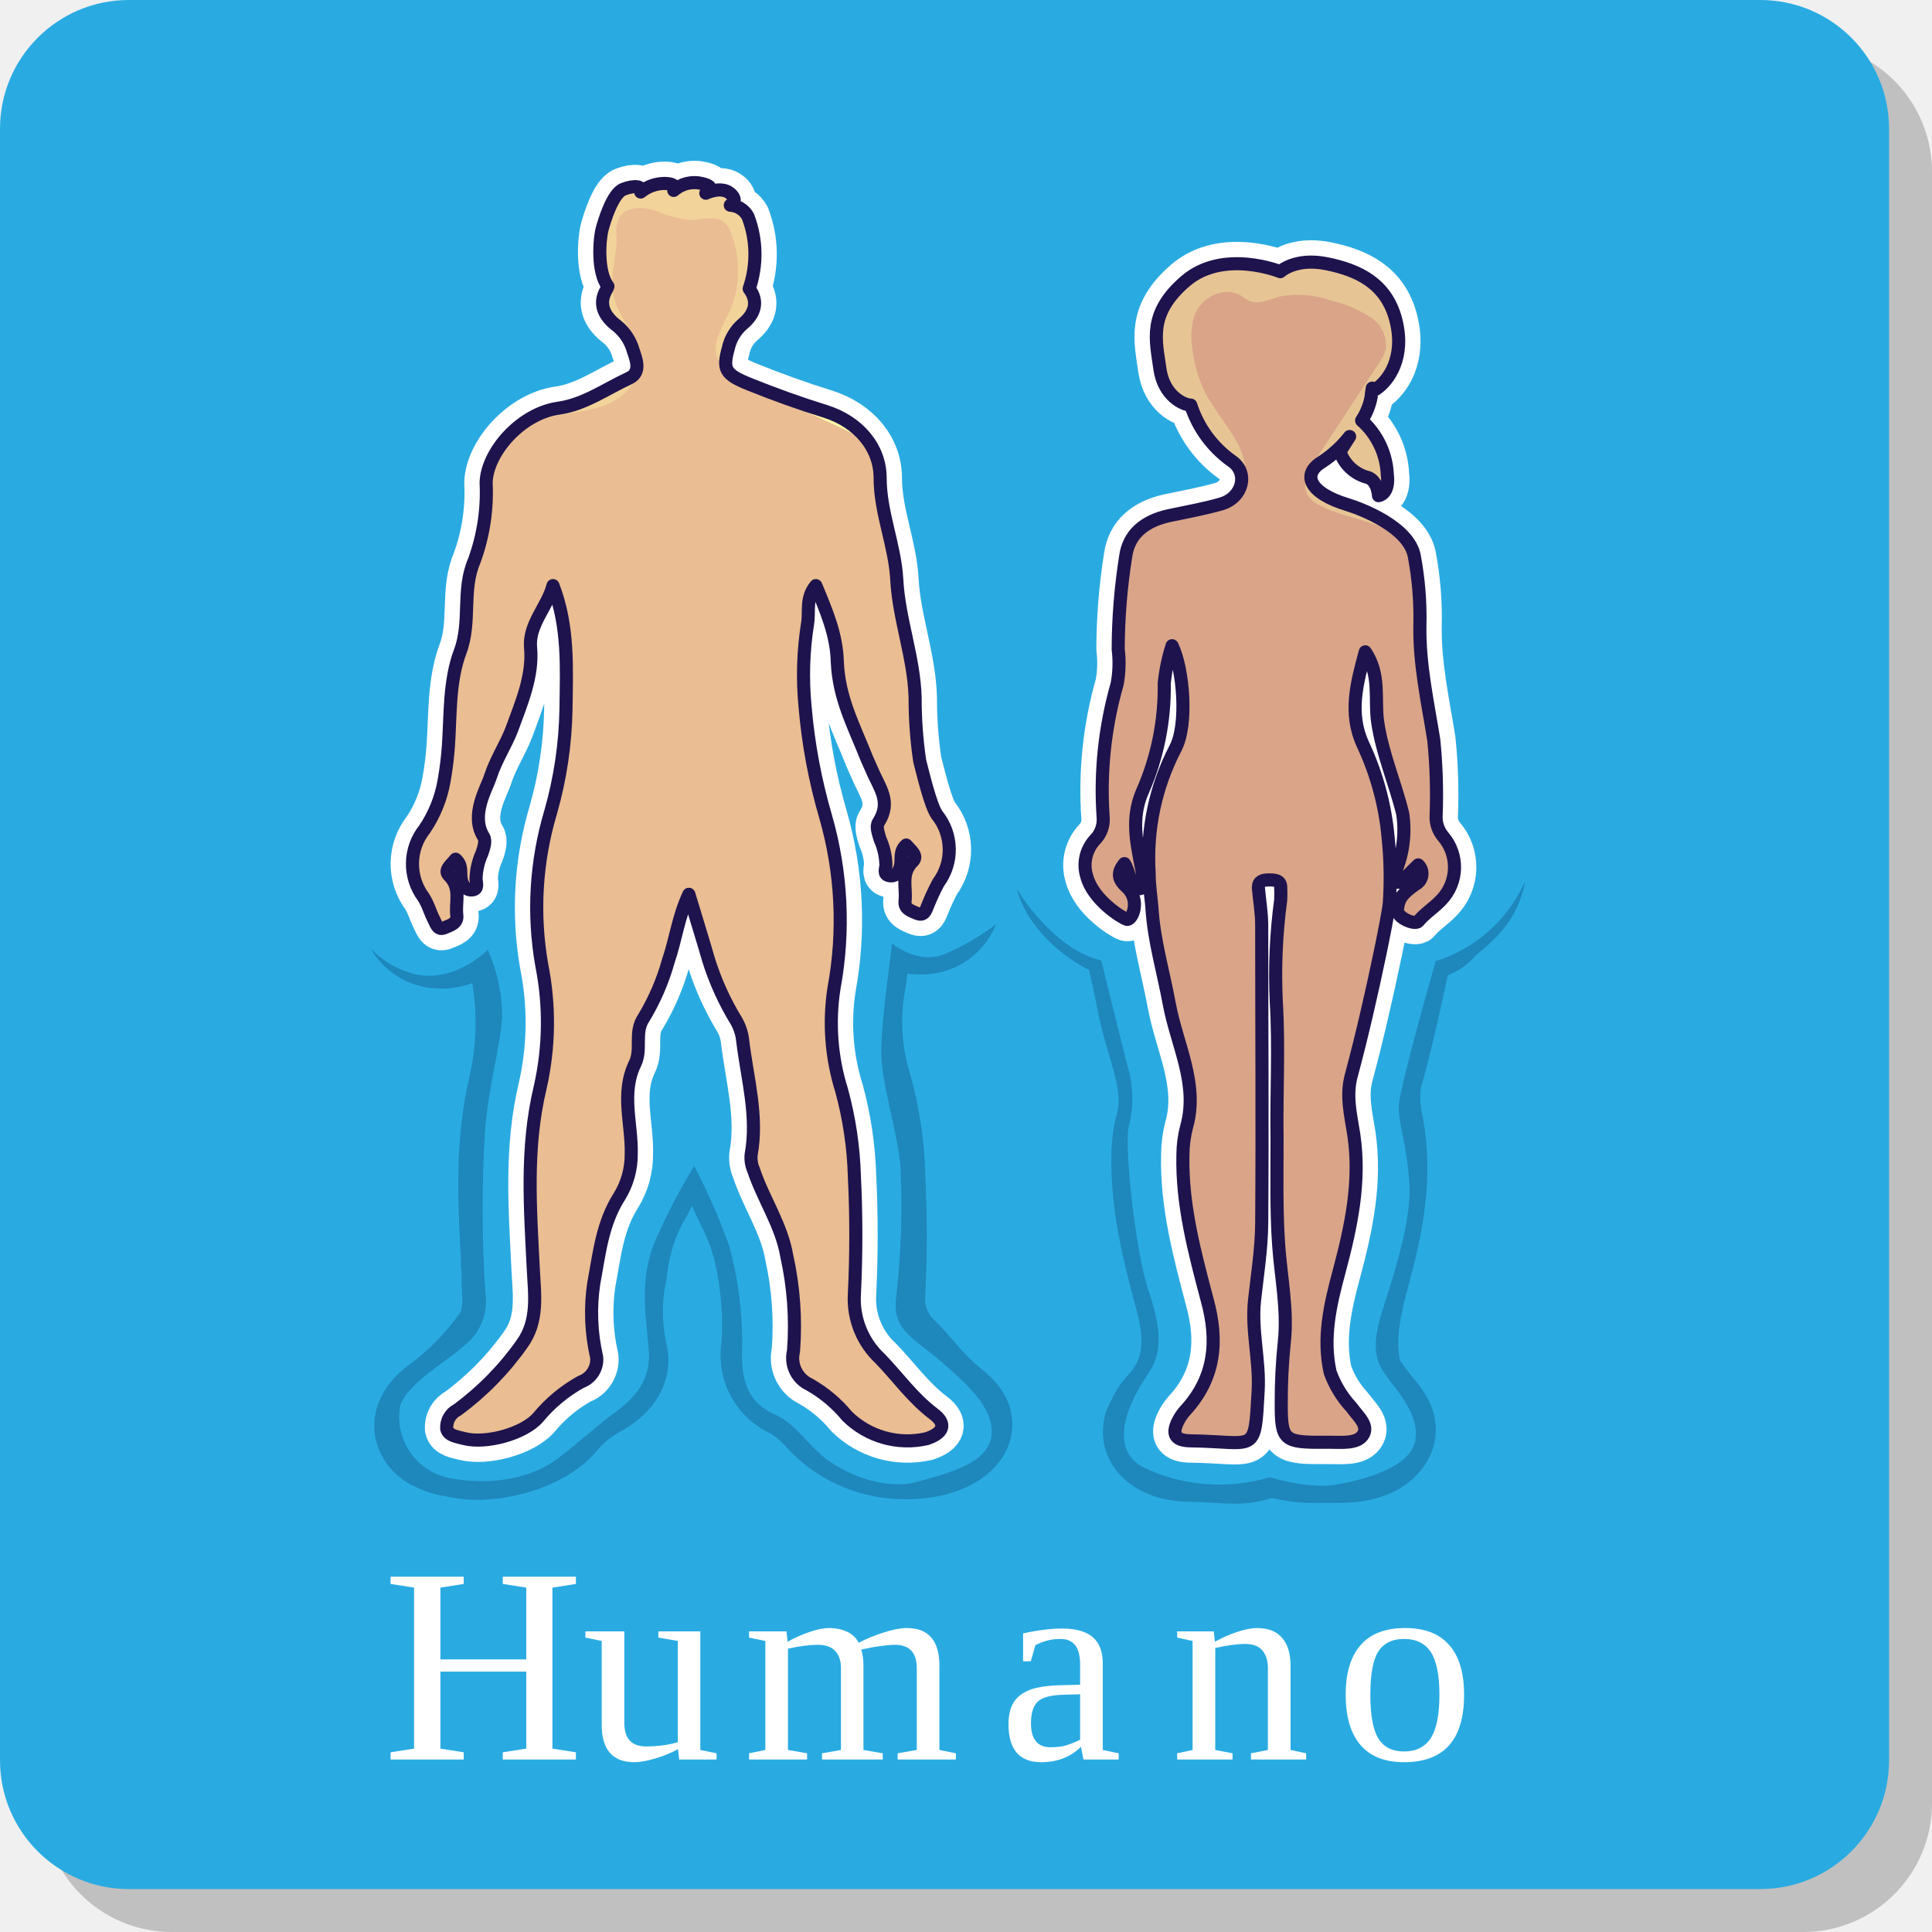
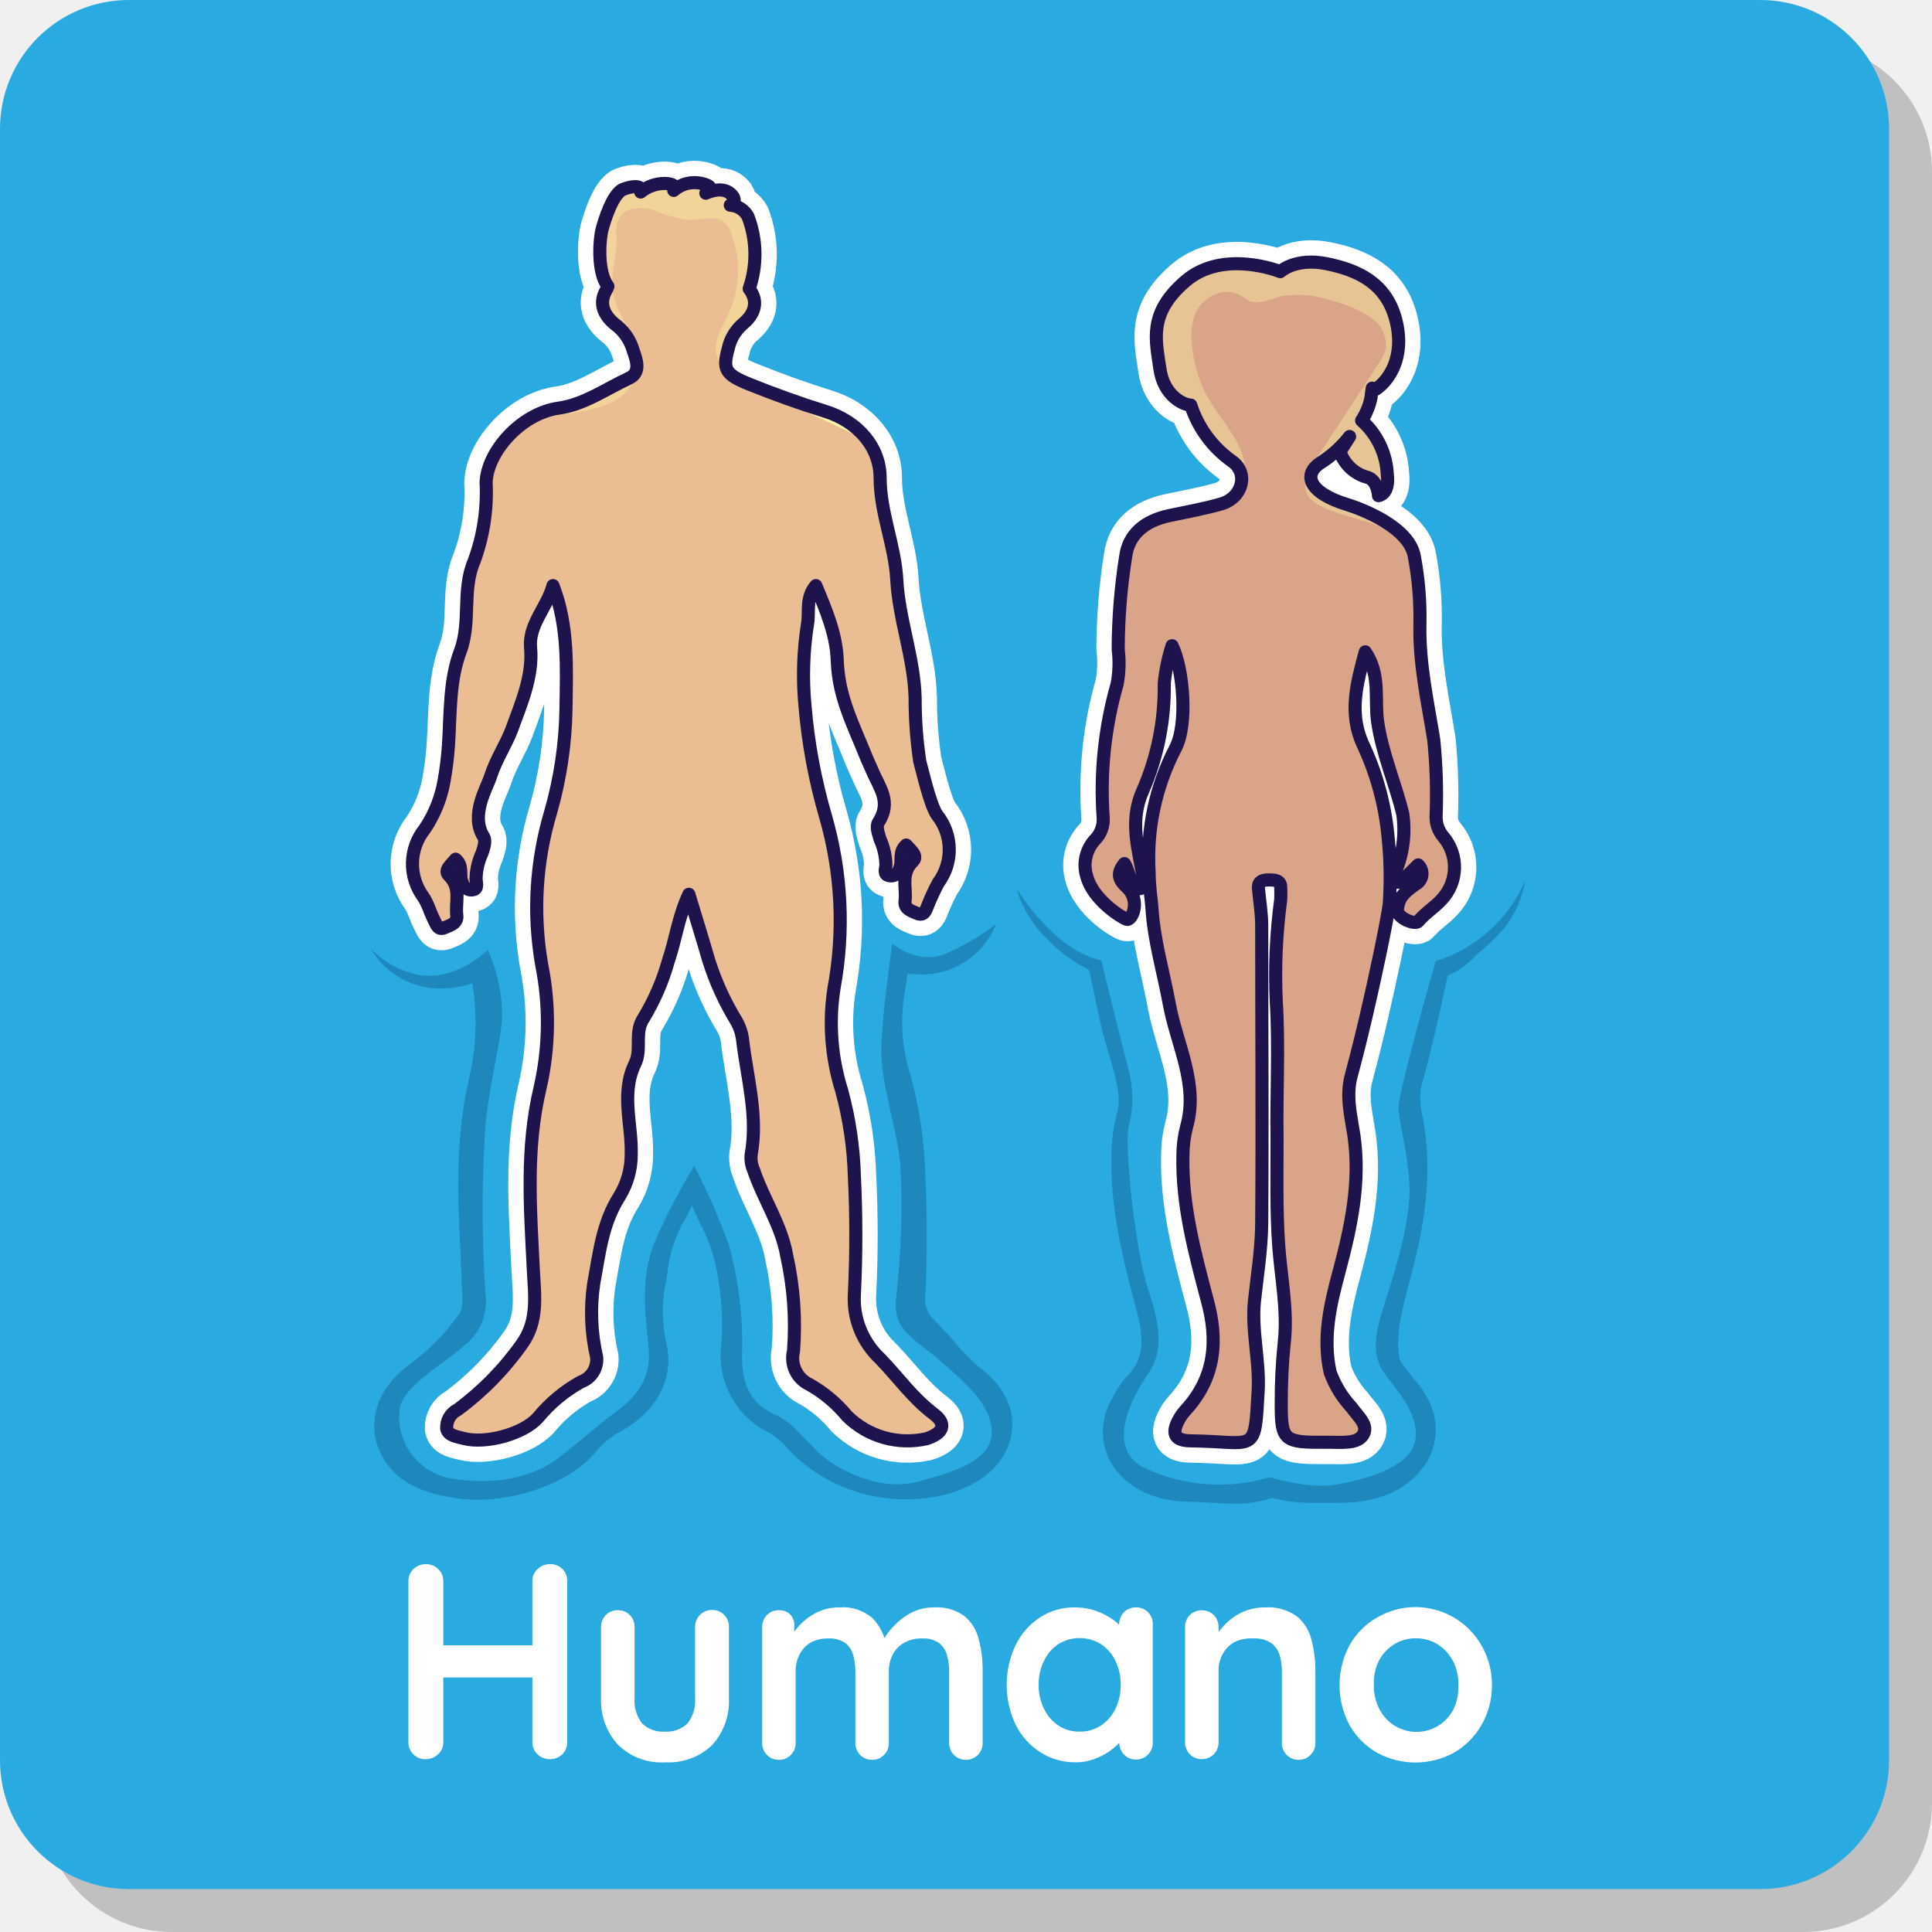
<svg xmlns="http://www.w3.org/2000/svg" viewBox="0 0 180 180">
  <defs>
-     <style>.cls-1{isolation:isolate;}.cls-2{opacity:0.2;mix-blend-mode:multiply;}.cls-3{fill:#29abe2;}.cls-4,.cls-8{fill:none;stroke-linecap:round;stroke-linejoin:round;}.cls-4{stroke:#fff;stroke-width:4.07px;}.cls-5{fill:#d9a488;}.cls-6{opacity:0.38;}.cls-7{fill:#fff8a7;}.cls-8{stroke:#1e134d;stroke-width:1.22px;}.cls-9{fill:#eabd92;}.cls-10{fill:#002451;opacity:0.27;}.cls-11{font-size:26px;fill:#fff;}.cls-12{letter-spacing:-0.01em;}.cls-13{letter-spacing:-0.01em;}.cls-14{letter-spacing:-0.01em;}.cls-15{letter-spacing:-0.01em;}.cls-16{letter-spacing:-0.01em;}</style>
+     <style>.cls-1{isolation:isolate;}.cls-2{opacity:0.2;mix-blend-mode:multiply;}.cls-3{fill:#29abe2;}.cls-4,.cls-8{fill:none;stroke-linecap:round;stroke-linejoin:round;}.cls-4{stroke:#fff;stroke-width:4.07px;}.cls-5{fill:#d9a488;}.cls-6{opacity:0.38;}.cls-7{fill:#fff8a7;}.cls-8{stroke:#1e134d;stroke-width:1.22px;}.cls-9{fill:#eabd92;}.cls-10{fill:#002451;opacity:0.27;}.cls-11{fill:#fff;}</style>
  </defs>
  <g class="cls-1">
    <g id="Capa_2" data-name="Capa 2">
      <g id="Layer_1" data-name="Layer 1">
        <g class="cls-2">
          <rect x="4" y="4" width="176" height="176" rx="12" />
        </g>
        <rect class="cls-3" width="176" height="176" rx="12" />
        <path class="cls-4" d="M134.46,77.94A2.77,2.77,0,0,1,133.8,76a50.67,50.67,0,0,0-.22-7.07c-.57-3.55-1.36-7.06-1.29-10.69a30.79,30.79,0,0,0-.53-6.46c-.53-2.69-4.9-4.36-6.21-4.76-3.61-1.09-4.3-2.85-2.36-4a10.71,10.71,0,0,0,2.55-2.35l-.9,1.41a3.72,3.72,0,0,0,2.65,2.42c.88.35.94,1.68.94,1.68s1.06-.1.82-2a7.13,7.13,0,0,0-2.39-5,6,6,0,0,0,.89-2.22c0-.24.07-.51.1-.8l.34.1c1.22-.82,2.74-3,1.86-6.44s-3.53-4.66-6.45-5.25-4.32.74-4.32.74-5.3-2.15-8.83.88-2.74,5.55-2.39,8.14,2.25,3.41,2.88,3.41h0a10.25,10.25,0,0,0,3.79,5.19c1.63,1.09,1.07,3.39-.89,4-1.59.47-3.27.76-4.91,1.11-2.36.51-3.77,1.78-4.05,3.78a56.11,56.11,0,0,0-.7,8.67,10.61,10.61,0,0,1-.1,3.24,36,36,0,0,0-1.3,12.45,2.64,2.64,0,0,1-.71,2,3.49,3.49,0,0,0-.82,3.47c.58,2.18,3.23,3.84,3.72,4s1.35-1.77,0-3c-.78-.71-.93-1.3-.21-2.19.53.87.44,1.91,1.38,2.32.34.15.41-.79.41-.79-.44-2.79-1.39-5.4-.08-8.32a24.08,24.08,0,0,0,2-10,17,17,0,0,1,.73-3.51c1.06,2.18,1.48,7.36.31,9.56a22.15,22.15,0,0,0-2.45,11.56c0,1.33.24,2.79.26,3.26.18,3.06,1.07,6,1.62,9,.7,3.8,2.75,7.46,1.61,11.45a10.6,10.6,0,0,0-.34,2.63c-.11,4.61,1.09,9.06,2.27,13.53,1,3.65.82,7.19-2.1,10.32a4.57,4.57,0,0,0-.66,1c-.56,1.17-.22,1.76,1.24,1.77,6.1.08,5.93,1.35,6.26-4.67.16-2.8-.64-5.58-.34-8.4.26-2.39.65-4.79.67-7.19.07-9.25,0-18.5,0-27.76,0-1.17-.21-2.35-.31-3.52,0-.62.43-.72,1-.72s1.08.05,1.08.68a11.62,11.62,0,0,1,0,1.18,52.4,52.4,0,0,0-.41,9.54c.26,4.23,0,8.48.07,12.72,0,3.3-.08,6.61.15,9.9.21,3,.85,6,.53,9a52.74,52.74,0,0,0-.29,5.88c0,3.32.27,3.53,4.09,3.49h.36c1.11,0,2.54.16,3.11-.6.7-.92-.42-1.81-1-2.64a9.6,9.6,0,0,1-2-3.27c-.72-3.22,0-6.32.85-9.46,1.11-4.16,2-8.35,1.35-12.69-.28-1.82-.76-3.64-.22-5.56,1-3.73,1.86-7.5,2.65-11.27.33-1.57.82-4.07.88-4.72a35.91,35.91,0,0,0-.11-6.11A25.94,25.94,0,0,0,127,69.4c-1.37-2.93-.59-5.76.2-8.67,1.45,2.16.85,4.38,1.15,6.51.42,2.94,1.64,5.71,2.34,8.58a10.15,10.15,0,0,1-.77,5.61c-.34.41.22,1.17.84.52.29-.31.6-.61,1.37-1.37a1.12,1.12,0,0,1-.27,1.82c-1.15.83-1.54,1.24-1.67,2.33-.08.79,1.66,1.47,1.95,1.11.59-.73,1.48-1.28,2.15-2A4.4,4.4,0,0,0,134.46,77.94Z" />
        <path class="cls-5" d="M134.46,77.94A2.77,2.77,0,0,1,133.8,76a50.67,50.67,0,0,0-.22-7.07c-.57-3.55-1.36-7.06-1.29-10.69a30.79,30.79,0,0,0-.53-6.46c-.53-2.69-4.9-4.36-6.21-4.76-3.61-1.09-4.3-2.85-2.36-4a10.71,10.71,0,0,0,2.55-2.35l-.9,1.41a3.72,3.72,0,0,0,2.65,2.42c.88.35.94,1.68.94,1.68s1.06-.1.82-2a7.13,7.13,0,0,0-2.39-5,6,6,0,0,0,.89-2.22c0-.24.07-.51.1-.8l.34.1c1.22-.82,2.74-3,1.86-6.44s-3.53-4.66-6.45-5.25-4.32.74-4.32.74-5.3-2.15-8.83.88-2.74,5.55-2.39,8.14,2.25,3.41,2.88,3.41h0a10.25,10.25,0,0,0,3.79,5.19c1.63,1.09,1.07,3.39-.89,4-1.59.47-3.27.76-4.91,1.11-2.36.51-3.77,1.78-4.05,3.78a56.11,56.11,0,0,0-.7,8.67,10.61,10.61,0,0,1-.1,3.24,36,36,0,0,0-1.3,12.45,2.64,2.64,0,0,1-.71,2,3.49,3.49,0,0,0-.82,3.47c.58,2.18,3.23,3.84,3.72,4s1.35-1.77,0-3c-.78-.71-.93-1.3-.21-2.19.53.87.44,1.91,1.38,2.32.34.15.41-.79.41-.79-.44-2.79-1.39-5.4-.08-8.32a24.08,24.08,0,0,0,2-10,17,17,0,0,1,.73-3.51c1.06,2.18,1.48,7.36.31,9.56a22.15,22.15,0,0,0-2.45,11.56c0,1.33.24,2.79.26,3.26.18,3.06,1.07,6,1.62,9,.7,3.8,2.75,7.46,1.61,11.45a10.6,10.6,0,0,0-.34,2.63c-.11,4.61,1.09,9.06,2.27,13.53,1,3.65.82,7.19-2.1,10.32a4.57,4.57,0,0,0-.66,1c-.56,1.17-.22,1.76,1.24,1.77,6.1.08,5.93,1.35,6.26-4.67.16-2.8-.64-5.58-.34-8.4.26-2.39.65-4.79.67-7.19.07-9.25,0-18.5,0-27.76,0-1.17-.21-2.35-.31-3.52,0-.62.43-.72,1-.72s1.08.05,1.08.68a11.62,11.62,0,0,1,0,1.18,52.4,52.4,0,0,0-.41,9.54c.26,4.23,0,8.48.07,12.72,0,3.3-.08,6.61.15,9.9.21,3,.85,6,.53,9a52.74,52.74,0,0,0-.29,5.88c0,3.32.27,3.53,4.09,3.49h.36c1.11,0,2.54.16,3.11-.6.7-.92-.42-1.81-1-2.64a9.6,9.6,0,0,1-2-3.27c-.72-3.22,0-6.32.85-9.46,1.11-4.16,2-8.35,1.35-12.69-.28-1.82-.76-3.64-.22-5.56,1-3.73,1.86-7.5,2.65-11.27.33-1.57.82-4.07.88-4.72a35.91,35.91,0,0,0-.11-6.11A25.94,25.94,0,0,0,127,69.4c-1.37-2.93-.59-5.76.2-8.67,1.45,2.16.85,4.38,1.15,6.51.42,2.94,1.64,5.71,2.34,8.58a10.15,10.15,0,0,1-.77,5.61c-.34.41.22,1.17.84.52.29-.31.6-.61,1.37-1.37a1.12,1.12,0,0,1-.27,1.82c-1.15.83-1.54,1.24-1.67,2.33-.08.79,1.66,1.47,1.95,1.11.59-.73,1.48-1.28,2.15-2A4.4,4.4,0,0,0,134.46,77.94Z" />
        <g class="cls-6">
          <path class="cls-7" d="M130,49.75c.41.25.8.55,1.19.84-1.32-2-4.58-3.21-5.68-3.54-3.61-1.09-4.3-2.85-2.36-4a10.71,10.71,0,0,0,2.55-2.35l-.9,1.41a3.72,3.72,0,0,0,2.65,2.42c.88.35.94,1.68.94,1.68s1.06-.1.82-2a7.13,7.13,0,0,0-2.39-5,6,6,0,0,0,.89-2.22c0-.24.07-.51.1-.8l.34.1c1.22-.82,2.74-3,1.86-6.44s-3.53-4.66-6.45-5.25-4.32.74-4.32.74-5.3-2.15-8.83.88-2.74,5.55-2.39,8.14,2.25,3.41,2.88,3.41h0a10.25,10.25,0,0,0,3.79,5.19c1.63,1.09,1.07,3.39-.89,4-1.59.47-3.27.76-4.91,1.11a5.16,5.16,0,0,0-3.46,2.12l.22-.16A10.88,10.88,0,0,1,110,48.34c1.56-.26,3.25-.36,4.48-1.2,1.83-1.25,1.88-3.63,1-5.48s-2.38-3.42-3.28-5.25a12.23,12.23,0,0,1-1.12-4.07,6.22,6.22,0,0,1,.21-2.94,3.41,3.41,0,0,1,2.31-2.1,2.62,2.62,0,0,1,2,.23c.25.15.45.34.71.47.92.45,2-.13,3-.39A9.29,9.29,0,0,1,124,28a11.25,11.25,0,0,1,3.62,1.52,3.1,3.1,0,0,1,1.49,3,4.65,4.65,0,0,1-.73,1.46l-5.78,8.8c-.73,1.12-1.46,2.53-.61,3.59a3.27,3.27,0,0,0,1.18.83C125.36,48.27,128,48.5,130,49.75Z" />
        </g>
        <path class="cls-8" d="M134.46,77.94A2.77,2.77,0,0,1,133.8,76a50.67,50.67,0,0,0-.22-7.07c-.57-3.55-1.36-7.06-1.29-10.69a30.79,30.79,0,0,0-.53-6.46c-.53-2.69-4.9-4.36-6.21-4.76-3.61-1.09-4.3-2.85-2.36-4a10.71,10.71,0,0,0,2.55-2.35l-.9,1.41a3.72,3.72,0,0,0,2.65,2.42c.88.35.94,1.68.94,1.68s1.06-.1.82-2a7.13,7.13,0,0,0-2.39-5,6,6,0,0,0,.89-2.22c0-.24.07-.51.1-.8l.34.1c1.22-.82,2.74-3,1.86-6.44s-3.53-4.66-6.45-5.25-4.32.74-4.32.74-5.3-2.15-8.83.88-2.74,5.55-2.39,8.14,2.25,3.41,2.88,3.41h0a10.25,10.25,0,0,0,3.79,5.19c1.63,1.09,1.07,3.39-.89,4-1.59.47-3.27.76-4.91,1.11-2.36.51-3.77,1.78-4.05,3.78a56.11,56.11,0,0,0-.7,8.67,10.61,10.61,0,0,1-.1,3.24,36,36,0,0,0-1.3,12.45,2.64,2.64,0,0,1-.71,2,3.49,3.49,0,0,0-.82,3.47c.58,2.18,3.23,3.84,3.72,4s1.35-1.77,0-3c-.78-.71-.93-1.3-.21-2.19.53.87.44,1.91,1.38,2.32.34.15.41-.79.41-.79-.44-2.79-1.39-5.4-.08-8.32a24.08,24.08,0,0,0,2-10,17,17,0,0,1,.73-3.51c1.06,2.18,1.48,7.36.31,9.56a22.15,22.15,0,0,0-2.45,11.56c0,1.33.24,2.79.26,3.26.18,3.06,1.07,6,1.62,9,.7,3.8,2.75,7.46,1.61,11.45a10.6,10.6,0,0,0-.34,2.63c-.11,4.61,1.09,9.06,2.27,13.53,1,3.65.82,7.19-2.1,10.32a4.57,4.57,0,0,0-.66,1c-.56,1.17-.22,1.76,1.24,1.77,6.1.08,5.93,1.35,6.26-4.67.16-2.8-.64-5.58-.34-8.4.26-2.39.65-4.79.67-7.19.07-9.25,0-18.5,0-27.76,0-1.17-.21-2.35-.31-3.52,0-.62.43-.72,1-.72s1.08.05,1.08.68a11.62,11.62,0,0,1,0,1.18,52.4,52.4,0,0,0-.41,9.54c.26,4.23,0,8.48.07,12.72,0,3.3-.08,6.61.15,9.9.21,3,.85,6,.53,9a52.74,52.74,0,0,0-.29,5.88c0,3.32.27,3.53,4.09,3.49h.36c1.11,0,2.54.16,3.11-.6.7-.92-.42-1.81-1-2.64a9.6,9.6,0,0,1-2-3.27c-.72-3.22,0-6.32.85-9.46,1.11-4.16,2-8.35,1.35-12.69-.28-1.82-.76-3.64-.22-5.56,1-3.73,1.86-7.5,2.65-11.27.33-1.57.82-4.07.88-4.72a35.91,35.91,0,0,0-.11-6.11A25.94,25.94,0,0,0,127,69.4c-1.37-2.93-.59-5.76.2-8.67,1.45,2.16.85,4.38,1.15,6.51.42,2.94,1.64,5.71,2.34,8.58a10.15,10.15,0,0,1-.77,5.61c-.34.41.22,1.17.84.52.29-.31.6-.61,1.37-1.37a1.12,1.12,0,0,1-.27,1.82c-1.15.83-1.54,1.24-1.67,2.33-.08.79,1.66,1.47,1.95,1.11.59-.73,1.48-1.28,2.15-2A4.4,4.4,0,0,0,134.46,77.94Z" />
        <path class="cls-4" d="M87,131.74c-2-1.51-3.34-3.45-5-5.16a7.59,7.59,0,0,1-2.4-6c.18-3.68.18-7.37,0-11a34,34,0,0,0-1.19-8,21,21,0,0,1-.71-9.5,34.87,34.87,0,0,0-.78-16A52.42,52.42,0,0,1,75,65.77a30.36,30.36,0,0,1,.24-7.67c.19-1.12-.2-2.38.77-3.54,1,2.41,1.94,4.6,2,7.11.15,3.38,1.49,5.83,2.75,9l.48,1.08c.69,1.65,1.85,2.93.6,4.88-.25.39,0,1,.15,1.55a6.18,6.18,0,0,1,.55,2.41c0,.34-.3.9.34,1s.86-.42,1-.86c.18-.64-.15-1.38.55-2,.4.47,1.13,1,.63,1.5-1.19,1.17-.58,2.48-.74,3.72-.09.74.62.93,1.1,1.14.69.31.85-.32,1-.68a21.14,21.14,0,0,1,1-2.16,5.18,5.18,0,0,0-.12-6.33c-.62-.87-1.34-4-1.61-5A39.42,39.42,0,0,1,85.26,65c-.1-3.73-1.51-7.29-1.71-11C83.38,50.81,82,47.78,82,44.52c0-2.8-2-5.24-5.15-6.21-2.39-.74-4.68-1.57-7-2.5s-2.53-1.41-2-3.34a4.17,4.17,0,0,1,1.35-2.28c1.08-.89,1.53-2.06.6-3.29a9.86,9.86,0,0,0-.11-6.72,2,2,0,0,0-1.65-1.06s.82-.36,0-1.09S65.76,18,65.76,18s1.17-.55-.39-.91a2.92,2.92,0,0,0-2.6.65s.48-.62-.83-.65a3.55,3.55,0,0,0-2.25.8c.26-.55-.57-.66-1.61-.26s-1.81,3.11-1.95,3.6c-.29,1-.52,4.1.51,5.44a2.22,2.22,0,0,1-.14.32c-.81,1.37-.16,2.52,1,3.38A4.58,4.58,0,0,1,59,32.68c.27.79.75,2-.36,2.54-2.17,1-4.18,2.47-6.61,2.81-3.54.5-6.67,4.13-6.74,6.94a18.52,18.52,0,0,1-1.11,7.29C43,55,43.92,57.92,42.88,60.69s-.9,5.83-1.1,8.77a30.71,30.71,0,0,1-.41,3.31,11.58,11.58,0,0,1-1.8,4.47,5.19,5.19,0,0,0-.12,6.34c.44.67.63,1.45,1,2.15.19.37.35,1,1,.69.49-.21,1.2-.4,1.11-1.14-.16-1.24.45-2.55-.74-3.72-.5-.49.23-1,.63-1.51.7.61.37,1.35.55,2,.12.44.41.92,1,.86s.38-.62.35-1a6.14,6.14,0,0,1,.55-2.41c.17-.5.4-1.16.15-1.55-1.25-2,.29-4.49.63-5.55.53-1.65,1.45-3,2-4.44.91-2.5,2-5,1.75-7.65-.18-2.16,1.58-3.78,2.09-5.75C53,58.38,52.78,62.3,52.73,66.1a37.1,37.1,0,0,1-1.42,9.54,31,31,0,0,0-.84,14.25,27.34,27.34,0,0,1-.16,11.5c-1.34,5.64-.9,11.27-.62,16.92.12,2.36.49,4.77-1.07,6.92a26.85,26.85,0,0,1-6,6.12,1.83,1.83,0,0,0-1,1.76c.13.66,1,.75,1.64.92,2,.51,5.5-.42,6.86-1.95a14,14,0,0,1,4-3.33,2.22,2.22,0,0,0,1.47-2.3,18.39,18.39,0,0,1-.27-6.89c.52-2.76.78-5.58,2.4-8.11a7.41,7.41,0,0,0,1.09-3.91c.08-2.82-1-5.67.36-8.46.66-1.35-.12-2.89.81-4.25a21.43,21.43,0,0,0,2.29-5.31c.69-2,.91-4.06,1.91-6.2.67,2.22,1.28,4.18,1.85,6.15a25.46,25.46,0,0,0,2.59,5.68A4.68,4.68,0,0,1,69.2,97c.43,3.52,1.44,7,.78,10.59a2.86,2.86,0,0,0,.23,1.42c.89,2.68,2.6,5.12,3.09,8a30.19,30.19,0,0,1,.63,8.87,2.72,2.72,0,0,0,1.5,3.12,12.57,12.57,0,0,1,3.5,2.94,8,8,0,0,0,7.4,2.1C87.9,133.53,88.23,132.67,87,131.74Z" />
        <ellipse class="cls-9" cx="63.16" cy="20.98" rx="5.36" ry="2.05" />
        <path class="cls-9" d="M87,131.74c-2-1.51-3.34-3.45-5-5.16a7.59,7.59,0,0,1-2.4-6c.18-3.68.18-7.37,0-11a34,34,0,0,0-1.19-8,21,21,0,0,1-.71-9.5,34.87,34.87,0,0,0-.78-16A52.42,52.42,0,0,1,75,65.77a30.36,30.36,0,0,1,.24-7.67c.19-1.12-.2-2.38.77-3.54,1,2.41,1.94,4.6,2,7.11.15,3.38,1.49,5.83,2.75,9l.48,1.08c.69,1.65,1.85,2.93.6,4.88-.25.39,0,1,.15,1.55a6.18,6.18,0,0,1,.55,2.41c0,.34-.3.9.34,1s.86-.42,1-.86c.18-.64-.15-1.38.55-2,.4.47,1.13,1,.63,1.5-1.19,1.17-.58,2.48-.74,3.72-.09.74.62.93,1.1,1.14.69.31.85-.32,1-.68a21.14,21.14,0,0,1,1-2.16,5.18,5.18,0,0,0-.12-6.33c-.62-.87-1.34-4-1.61-5A39.42,39.42,0,0,1,85.26,65c-.1-3.73-1.51-7.29-1.71-11C83.38,50.81,82,47.78,82,44.52c0-2.8-2-5.24-5.15-6.21-2.39-.74-4.68-1.57-7-2.5s-2.53-1.41-2-3.34a4.17,4.17,0,0,1,1.35-2.28c1.08-.89,1.53-2.06.6-3.29a9.86,9.86,0,0,0-.11-6.72,2,2,0,0,0-1.65-1.06s.82-.36,0-1.09S65.76,18,65.76,18s1.17-.55-.39-.91a2.92,2.92,0,0,0-2.6.65s.48-.62-.83-.65a3.55,3.55,0,0,0-2.25.8c.26-.55-.57-.66-1.61-.26s-1.81,3.11-1.95,3.6c-.29,1-.52,4.1.51,5.44h0a2.22,2.22,0,0,1-.14.32c-.81,1.37-.16,2.52,1,3.38A4.58,4.58,0,0,1,59,32.68c.27.79.75,2-.36,2.54-2.17,1-4.18,2.47-6.61,2.81-3.54.5-6.67,4.13-6.74,6.94a18.52,18.52,0,0,1-1.11,7.29C43,55,43.92,57.92,42.88,60.69s-.9,5.83-1.1,8.77a30.71,30.71,0,0,1-.41,3.31,11.58,11.58,0,0,1-1.8,4.47,5.19,5.19,0,0,0-.12,6.34c.44.67.63,1.45,1,2.15.19.37.35,1,1,.69.49-.21,1.2-.4,1.11-1.14-.16-1.24.45-2.55-.74-3.72-.5-.49.23-1,.63-1.51.7.61.37,1.35.55,2,.12.44.41.92,1,.86s.38-.62.35-1a6.14,6.14,0,0,1,.55-2.41c.17-.5.4-1.16.15-1.55-1.25-2,.29-4.49.63-5.55.53-1.65,1.45-3,2-4.44.91-2.5,2-5,1.75-7.65-.18-2.16,1.58-3.78,2.09-5.75C53,58.38,52.78,62.3,52.73,66.1a37.1,37.1,0,0,1-1.42,9.54,31,31,0,0,0-.84,14.25,27.34,27.34,0,0,1-.16,11.5c-1.34,5.64-.9,11.27-.62,16.92.12,2.36.49,4.77-1.07,6.92a26.85,26.85,0,0,1-6,6.12,1.83,1.83,0,0,0-1,1.76c.13.66,1,.75,1.64.92,2,.51,5.5-.42,6.86-1.95a14,14,0,0,1,4-3.33,2.22,2.22,0,0,0,1.47-2.3,18.39,18.39,0,0,1-.27-6.89c.52-2.76.78-5.58,2.4-8.11a7.41,7.41,0,0,0,1.09-3.91c.08-2.82-1-5.67.36-8.46.66-1.35-.12-2.89.81-4.25a21.43,21.43,0,0,0,2.29-5.31c.69-2,.91-4.06,1.91-6.2.67,2.22,1.28,4.18,1.85,6.15a25.46,25.46,0,0,0,2.59,5.68A4.68,4.68,0,0,1,69.2,97c.43,3.52,1.44,7,.78,10.59a2.86,2.86,0,0,0,.23,1.42c.89,2.68,2.6,5.12,3.09,8a30.19,30.19,0,0,1,.63,8.87,2.72,2.72,0,0,0,1.5,3.12,12.57,12.57,0,0,1,3.5,2.94,8,8,0,0,0,7.4,2.1C87.9,133.53,88.23,132.67,87,131.74Z" />
        <path class="cls-7" d="M76.83,38.31c-2.38-.74-4.67-1.57-6.93-2.49,3.51,2,7.54,3.39,11,5.38A7.6,7.6,0,0,0,76.83,38.31Z" />
        <g class="cls-6">
          <path class="cls-7" d="M61,19.61a11.05,11.05,0,0,0,3.26.89c1,0,2.15-.42,3,.06a2.1,2.1,0,0,1,.84,1.13,9.55,9.55,0,0,1-.26,7.61,16.46,16.46,0,0,0-1,2.22,2.55,2.55,0,0,0,.27,2.32,3.76,3.76,0,0,0,.77.71,2.51,2.51,0,0,1,0-2.08,4.17,4.17,0,0,1,1.35-2.28c1.08-.89,1.53-2.06.6-3.29a9.86,9.86,0,0,0-.11-6.72,2,2,0,0,0-1.65-1.06s.82-.36,0-1.09S65.76,18,65.76,18s1.17-.55-.39-.91a2.92,2.92,0,0,0-2.6.65s.48-.62-.83-.65a3.55,3.55,0,0,0-2.25.8c.26-.55-.57-.66-1.61-.26s-1.81,3.11-1.95,3.6c-.29,1-.52,4.1.51,5.44a2.22,2.22,0,0,1-.14.32c-.81,1.37-.16,2.52,1,3.38A4.58,4.58,0,0,1,59,32.68c.27.79.75,2-.36,2.54-2.17,1-4.18,2.47-6.61,2.81a8.22,8.22,0,0,0-4.66,2.59c.59-.26,1.14-.67,1.71-1,2.39-1.3,5.68-.91,8.06-2.22a4.43,4.43,0,0,0,2.42-4.13c-.18-2-2-3.76-2.41-5.77-.38-1.8.34-3.63.3-5.46a2.86,2.86,0,0,1,.39-2C58.54,19.23,60,19.27,61,19.61Z" />
        </g>
        <path class="cls-8" d="M87,131.74c-2-1.51-3.34-3.45-5-5.16a7.59,7.59,0,0,1-2.4-6c.18-3.68.18-7.37,0-11a34,34,0,0,0-1.19-8,21,21,0,0,1-.71-9.5,34.87,34.87,0,0,0-.78-16A52.42,52.42,0,0,1,75,65.77a30.36,30.36,0,0,1,.24-7.67c.19-1.12-.2-2.38.77-3.54,1,2.41,1.94,4.6,2,7.11.15,3.38,1.49,5.83,2.75,9l.48,1.08c.69,1.65,1.85,2.93.6,4.88-.25.39,0,1,.15,1.55a6.18,6.18,0,0,1,.55,2.41c0,.34-.3.9.34,1s.86-.42,1-.86c.18-.64-.15-1.38.55-2,.4.47,1.13,1,.63,1.5-1.19,1.17-.58,2.48-.74,3.72-.09.74.62.93,1.1,1.14.69.31.85-.32,1-.68a21.14,21.14,0,0,1,1-2.16,5.18,5.18,0,0,0-.12-6.33c-.62-.87-1.34-4-1.61-5A39.42,39.42,0,0,1,85.26,65c-.1-3.73-1.51-7.29-1.71-11C83.38,50.81,82,47.78,82,44.52c0-2.8-2-5.24-5.15-6.21-2.39-.74-4.68-1.57-7-2.5s-2.53-1.41-2-3.34a4.17,4.17,0,0,1,1.35-2.28c1.08-.89,1.53-2.06.6-3.29a9.86,9.86,0,0,0-.11-6.72,2,2,0,0,0-1.65-1.06s.82-.36,0-1.09S65.76,18,65.76,18s1.17-.55-.39-.91a2.92,2.92,0,0,0-2.6.65s.48-.62-.83-.65a3.55,3.55,0,0,0-2.25.8c.26-.55-.57-.66-1.61-.26s-1.81,3.11-1.95,3.6c-.29,1-.52,4.1.51,5.44a2.22,2.22,0,0,1-.14.32c-.81,1.37-.16,2.52,1,3.38A4.58,4.58,0,0,1,59,32.68c.27.79.75,2-.36,2.54-2.17,1-4.18,2.47-6.61,2.81-3.54.5-6.67,4.13-6.74,6.94a18.52,18.52,0,0,1-1.11,7.29C43,55,43.92,57.92,42.88,60.69s-.9,5.83-1.1,8.77a30.71,30.71,0,0,1-.41,3.31,11.58,11.58,0,0,1-1.8,4.47,5.19,5.19,0,0,0-.12,6.34c.44.67.63,1.45,1,2.15.19.37.35,1,1,.69.49-.21,1.2-.4,1.11-1.14-.16-1.24.45-2.55-.74-3.72-.5-.49.23-1,.63-1.51.7.61.37,1.35.55,2,.12.44.41.92,1,.86s.38-.62.35-1a6.14,6.14,0,0,1,.55-2.41c.17-.5.4-1.16.15-1.55-1.25-2,.29-4.49.63-5.55.53-1.65,1.45-3,2-4.44.91-2.5,2-5,1.75-7.65-.18-2.16,1.58-3.78,2.09-5.75C53,58.38,52.78,62.3,52.73,66.1a37.1,37.1,0,0,1-1.42,9.54,31,31,0,0,0-.84,14.25,27.34,27.34,0,0,1-.16,11.5c-1.34,5.64-.9,11.27-.62,16.92.12,2.36.49,4.77-1.07,6.92a26.85,26.85,0,0,1-6,6.12,1.83,1.83,0,0,0-1,1.76c.13.66,1,.75,1.64.92,2,.51,5.5-.42,6.86-1.95a14,14,0,0,1,4-3.33,2.22,2.22,0,0,0,1.47-2.3,18.39,18.39,0,0,1-.27-6.89c.52-2.76.78-5.58,2.4-8.11a7.41,7.41,0,0,0,1.09-3.91c.08-2.82-1-5.67.36-8.46.66-1.35-.12-2.89.81-4.25a21.43,21.43,0,0,0,2.29-5.31c.69-2,.91-4.06,1.91-6.2.67,2.22,1.28,4.18,1.85,6.15a25.46,25.46,0,0,0,2.59,5.68A4.68,4.68,0,0,1,69.2,97c.43,3.52,1.44,7,.78,10.59a2.86,2.86,0,0,0,.23,1.42c.89,2.68,2.6,5.12,3.09,8a30.19,30.19,0,0,1,.63,8.87,2.72,2.72,0,0,0,1.5,3.12,12.57,12.57,0,0,1,3.5,2.94,8,8,0,0,0,7.4,2.1C87.9,133.53,88.23,132.67,87,131.74Z" />
        <path class="cls-10" d="M34.54,88.38a7.47,7.47,0,0,0,6.61,3.72A8.45,8.45,0,0,0,44,91.6a22.43,22.43,0,0,1-.26,8.71c-1.38,5.83-1.09,11.44-.81,16.86,0,.46,0,.91.07,1.37,0,.3,0,.59,0,.89.07,1.16.16,2.48-.15,2.9a21.06,21.06,0,0,1-4.7,4.8c-2.51,1.83-3.67,4.34-3.17,6.88a6.53,6.53,0,0,0,3.66,4.49,10.78,10.78,0,0,0,2.52.85l.12,0a13.11,13.11,0,0,0,3.2.38c3.52,0,8.27-1.34,10.93-4.34a8,8,0,0,1,2.18-1.91c3.42-1.76,5.17-4.81,4.56-8a14.22,14.22,0,0,1-.27-5.13c.09-.46.17-.92.25-1.36a13.53,13.53,0,0,1,1.45-5,12.11,12.11,0,0,0,.88-1.67c.26.61.54,1.18.79,1.72a15.09,15.09,0,0,1,1.37,3.6,26.2,26.2,0,0,1,.6,7.48,8,8,0,0,0,4.55,8.42,7,7,0,0,1,1.74,1.57,15,15,0,0,0,11,4.57,14.44,14.44,0,0,0,3.82-.5c3.1-.87,5.22-2.74,5.82-5.14s-.42-4.77-2.79-6.55A18.58,18.58,0,0,1,89,125.11c-.59-.68-1.21-1.38-1.93-2.1a2.63,2.63,0,0,1-.87-2.21c.19-3.62.2-7.49,0-11.49a38.29,38.29,0,0,0-1.37-9.13,16.25,16.25,0,0,1-.6-7.36c.13-.7.23-1.41.32-2.11a9.36,9.36,0,0,0,1.18.08,7.42,7.42,0,0,0,6.85-4.19h0l.25-.52A22.23,22.23,0,0,1,88,88.9c-2.56,1-4.89-1-4.89-1-.11,1.21-.89,6.25-1,9.6s1.44,7.46,1.78,11.09A75,75,0,0,1,83.48,121c-.33,3,1.78,3.73,4.12,5.78s5,4.29,4.78,6.9-3.89,3.54-6.9,4.37-6.45-.64-8.34-2-2.89-3.36-5-4.29-3.12-2.7-3-5.87A34.09,34.09,0,0,0,67.91,116a60.72,60.72,0,0,0-3.23-7.37,57.48,57.48,0,0,0-3.56,6.81c-1.78,4-.77,8-.66,10.71s-1.67,4.38-3.23,5.5-3.11,2.61-5.34,4.29S46,138.47,42,137.73a5.81,5.81,0,0,1-4.78-6.34c.11-2.14,4.34-4.47,6-6a5.21,5.21,0,0,0,2-4.94,119.06,119.06,0,0,1,0-15.56c.44-4.38,1.33-7.09,1.56-10.07a15.1,15.1,0,0,0-1.34-6.33s-2.89,3-6.56,2.32A8.53,8.53,0,0,1,34.54,88.38Z" />
        <path class="cls-10" d="M142.09,82.09a13.49,13.49,0,0,1-8.33,7.46s-3.45,12-3.45,13.61.78,3.54,1,7.19-1.78,9.39-2.56,11.91-.78,4.1.11,5.5,3.45,3.82,3,6.43-5,3.72-7.46,4.14-6.1-.7-6.1-.7a16.38,16.38,0,0,1-11.8-.93c-3.45-1.86-1.12-6.43.44-8.66s1.11-4.66,0-8-2.22-13.14-1.78-15.09a10.23,10.23,0,0,0,0-5.22c-.44-1.59-2.56-10.25-2.56-10.25-3.87-.85-7-5.23-7.88-6.69v0c1,3.8,4.55,6.49,6.75,7.58.09.45.19.89.29,1.33.21,1,.4,1.84.57,2.72a39.33,39.33,0,0,0,1,3.85c.65,2.21,1.16,4,.74,5.44a15.13,15.13,0,0,0-.52,3.82c-.13,5.18,1.13,10,2.34,14.56l.08.29c.86,3.28.11,4.67-.83,5.68a9.15,9.15,0,0,0-1.59,2.37A5.88,5.88,0,0,0,104,137c.85,1.07,2.86,2.88,6.83,2.92.88,0,1.63.06,2.3.1s1.24.07,1.86.07a10.85,10.85,0,0,0,3.51-.53,15.93,15.93,0,0,0,4.3.46h2c4.37,0,6.61-1.75,7.72-3.22a5.84,5.84,0,0,0,.76-5.95,9.13,9.13,0,0,0-1.55-2.38l-.17-.21c-.21-.29-.41-.55-.59-.78s-.44-.57-.54-.74c-.44-2.1.11-4.45.82-7.07,1.14-4.24,2.28-9.22,1.46-14.63-.05-.33-.11-.65-.16-1a7,7,0,0,1-.18-2.62c1-3.61,1.8-7.18,2.51-10.54a6.81,6.81,0,0,0,2.63-1.88c.08-.08.27-.23.41-.35a15.26,15.26,0,0,0,1.49-1.36A9.69,9.69,0,0,0,142.09,82.09Z" />
-         <text class="cls-11" transform="translate(35.64 163.93)">
-           <tspan class="cls-12">H</tspan>
-           <tspan class="cls-13" x="18.56" y="0">u</tspan>
-           <tspan class="cls-14" x="33.6" y="0">m</tspan>
-           <tspan class="cls-15" x="57.4" y="0">a</tspan>
-           <tspan class="cls-16" x="73.44" y="0">n</tspan>
-           <tspan x="88.75" y="0">o</tspan>
-         </text>
+         <path class="cls-11" d="M39.72,145.73a1.57,1.57,0,0,1,1.1.45,1.49,1.49,0,0,1,.48,1.13v15a1.46,1.46,0,0,1-.49,1.13,1.65,1.65,0,0,1-1.14.46,1.56,1.56,0,0,1-1.17-.46,1.54,1.54,0,0,1-.45-1.13v-15a1.52,1.52,0,0,1,.47-1.13A1.65,1.65,0,0,1,39.72,145.73Zm-.08,7.56H51.23v3H39.64Zm11.59-7.56a1.54,1.54,0,0,1,1.62,1.58v15a1.51,1.51,0,0,1-.46,1.13,1.64,1.64,0,0,1-1.21.46,1.58,1.58,0,0,1-1.1-.46,1.49,1.49,0,0,1-.48-1.13v-15a1.46,1.46,0,0,1,.49-1.13A1.64,1.64,0,0,1,51.23,145.73Z" />
+         <path class="cls-11" d="M66.35,150a1.52,1.52,0,0,1,1.12.45,1.57,1.57,0,0,1,.44,1.13v6.61a6.07,6.07,0,0,1-1.53,4.36A5.81,5.81,0,0,1,62,164.19a5.75,5.75,0,0,1-4.41-1.62A6.06,6.06,0,0,1,56,158.21V151.6a1.53,1.53,0,0,1,.44-1.13,1.5,1.5,0,0,1,1.12-.45,1.52,1.52,0,0,1,1.12.45,1.57,1.57,0,0,1,.44,1.13v6.61a3.39,3.39,0,0,0,.7,2.35,2.73,2.73,0,0,0,2.11.77,2.76,2.76,0,0,0,2.13-.77,3.44,3.44,0,0,0,.7-2.35V151.6a1.57,1.57,0,0,1,.44-1.13A1.52,1.52,0,0,1,66.35,150Z" />
+         <path class="cls-11" d="M78.22,149.76a4.14,4.14,0,0,1,3.07,1,4.92,4.92,0,0,1,1.3,2.58l-.44-.23.21-.42a5.67,5.67,0,0,1,1-1.28,5.85,5.85,0,0,1,1.57-1.17,4.45,4.45,0,0,1,2.07-.48,4.36,4.36,0,0,1,2.85.8,4.06,4.06,0,0,1,1.33,2.15,11,11,0,0,1,.37,3v6.66a1.57,1.57,0,0,1-.44,1.13,1.59,1.59,0,0,1-2.24,0,1.57,1.57,0,0,1-.44-1.13v-6.66a5.26,5.26,0,0,0-.21-1.54,2.17,2.17,0,0,0-.75-1.11,2.61,2.61,0,0,0-1.56-.41,3.3,3.3,0,0,0-1.69.41,2.76,2.76,0,0,0-1.06,1.11,3.39,3.39,0,0,0-.35,1.54v6.66a1.53,1.53,0,0,1-.44,1.13,1.51,1.51,0,0,1-1.12.46,1.52,1.52,0,0,1-1.12-.46,1.57,1.57,0,0,1-.44-1.13v-6.66a5.26,5.26,0,0,0-.21-1.54,2.11,2.11,0,0,0-.75-1.11,2.57,2.57,0,0,0-1.56-.41,3.33,3.33,0,0,0-1.69.41,2.67,2.67,0,0,0-1,1.11,3.26,3.26,0,0,0-.35,1.54v6.66a1.54,1.54,0,0,1-.45,1.13,1.48,1.48,0,0,1-1.11.46,1.51,1.51,0,0,1-1.12-.46,1.53,1.53,0,0,1-.44-1.13V151.6a1.53,1.53,0,0,1,.44-1.13,1.5,1.5,0,0,1,1.12-.45,1.48,1.48,0,0,1,1.11.45A1.54,1.54,0,0,1,74,151.6v1.12l-.39-.08a5.57,5.57,0,0,1,.65-.95A5.49,5.49,0,0,1,76.64,150,4.48,4.48,0,0,1,78.22,149.76Z" />
+         <path class="cls-11" d="M105.84,149.76a1.49,1.49,0,0,1,1.12.44,1.54,1.54,0,0,1,.44,1.14v11a1.57,1.57,0,0,1-.44,1.13,1.51,1.51,0,0,1-1.12.46,1.52,1.52,0,0,1-1.12-.46,1.57,1.57,0,0,1-.44-1.13v-1.27l.57.23a1.46,1.46,0,0,1-.36.82,4.76,4.76,0,0,1-1,.95,6,6,0,0,1-1.47.79,5,5,0,0,1-1.83.33,5.9,5.9,0,0,1-3.25-.93,6.43,6.43,0,0,1-2.3-2.54,8.68,8.68,0,0,1,0-7.49,6.48,6.48,0,0,1,2.27-2.55,5.71,5.71,0,0,1,3.18-.92,6.12,6.12,0,0,1,2.05.33,6.61,6.61,0,0,1,1.63.86,5,5,0,0,1,1.06,1.06,1.67,1.67,0,0,1,.38.89l-.94.34v-1.9a1.59,1.59,0,0,1,.44-1.13A1.52,1.52,0,0,1,105.84,149.76Zm-5.25,11.57a3.46,3.46,0,0,0,2-.58,3.86,3.86,0,0,0,1.34-1.56,5,5,0,0,0,.48-2.21,5,5,0,0,0-.48-2.23,3.86,3.86,0,0,0-1.34-1.56,3.76,3.76,0,0,0-4,0,3.84,3.84,0,0,0-1.33,1.56,4.91,4.91,0,0,0-.49,2.23,4.82,4.82,0,0,0,.49,2.21,3.84,3.84,0,0,0,1.33,1.56A3.44,3.44,0,0,0,100.59,161.33Z" />
+         <path class="cls-11" d="M117.87,149.76a4.56,4.56,0,0,1,2.92.8,4.07,4.07,0,0,1,1.38,2.15,11,11,0,0,1,.38,3v6.66a1.54,1.54,0,0,1-.45,1.13,1.48,1.48,0,0,1-1.11.46,1.51,1.51,0,0,1-1.12-.46,1.53,1.53,0,0,1-.44-1.13v-6.66a5.25,5.25,0,0,0-.22-1.54,2.19,2.19,0,0,0-.8-1.11,2.78,2.78,0,0,0-1.63-.41A3.52,3.52,0,0,0,115,153a2.83,2.83,0,0,0-1.09,1.11,3.17,3.17,0,0,0-.38,1.54v6.66a1.57,1.57,0,0,1-.44,1.13,1.59,1.59,0,0,1-2.24,0,1.57,1.57,0,0,1-.44-1.13V151.6a1.57,1.57,0,0,1,.44-1.13,1.62,1.62,0,0,1,2.24,0,1.57,1.57,0,0,1,.44,1.13v1.12l-.39-.08a5.35,5.35,0,0,1,.68-.95,6.39,6.39,0,0,1,1-.95,5.41,5.41,0,0,1,1.35-.71A4.82,4.82,0,0,1,117.87,149.76Z" />
+         <path class="cls-11" d="M139,157a7.32,7.32,0,0,1-1,3.76,7,7,0,0,1-2.55,2.54,7.48,7.48,0,0,1-7.15,0,6.83,6.83,0,0,1-2.55-2.54,7.9,7.9,0,0,1,0-7.51,6.79,6.79,0,0,1,2.55-2.55,7.09,7.09,0,0,1,9.7,2.55A7.31,7.31,0,0,1,139,157Zm-3.12,0a4.68,4.68,0,0,0-.54-2.3,4,4,0,0,0-1.43-1.52,3.92,3.92,0,0,0-4,0,4,4,0,0,0-1.43,1.52A4.68,4.68,0,0,0,128,157a4.63,4.63,0,0,0,.54,2.28,3.88,3.88,0,0,0,1.43,1.52,3.86,3.86,0,0,0,4,0,3.88,3.88,0,0,0,1.43-1.52A4.63,4.63,0,0,0,135.87,157Z" />
      </g>
    </g>
  </g>
</svg>
